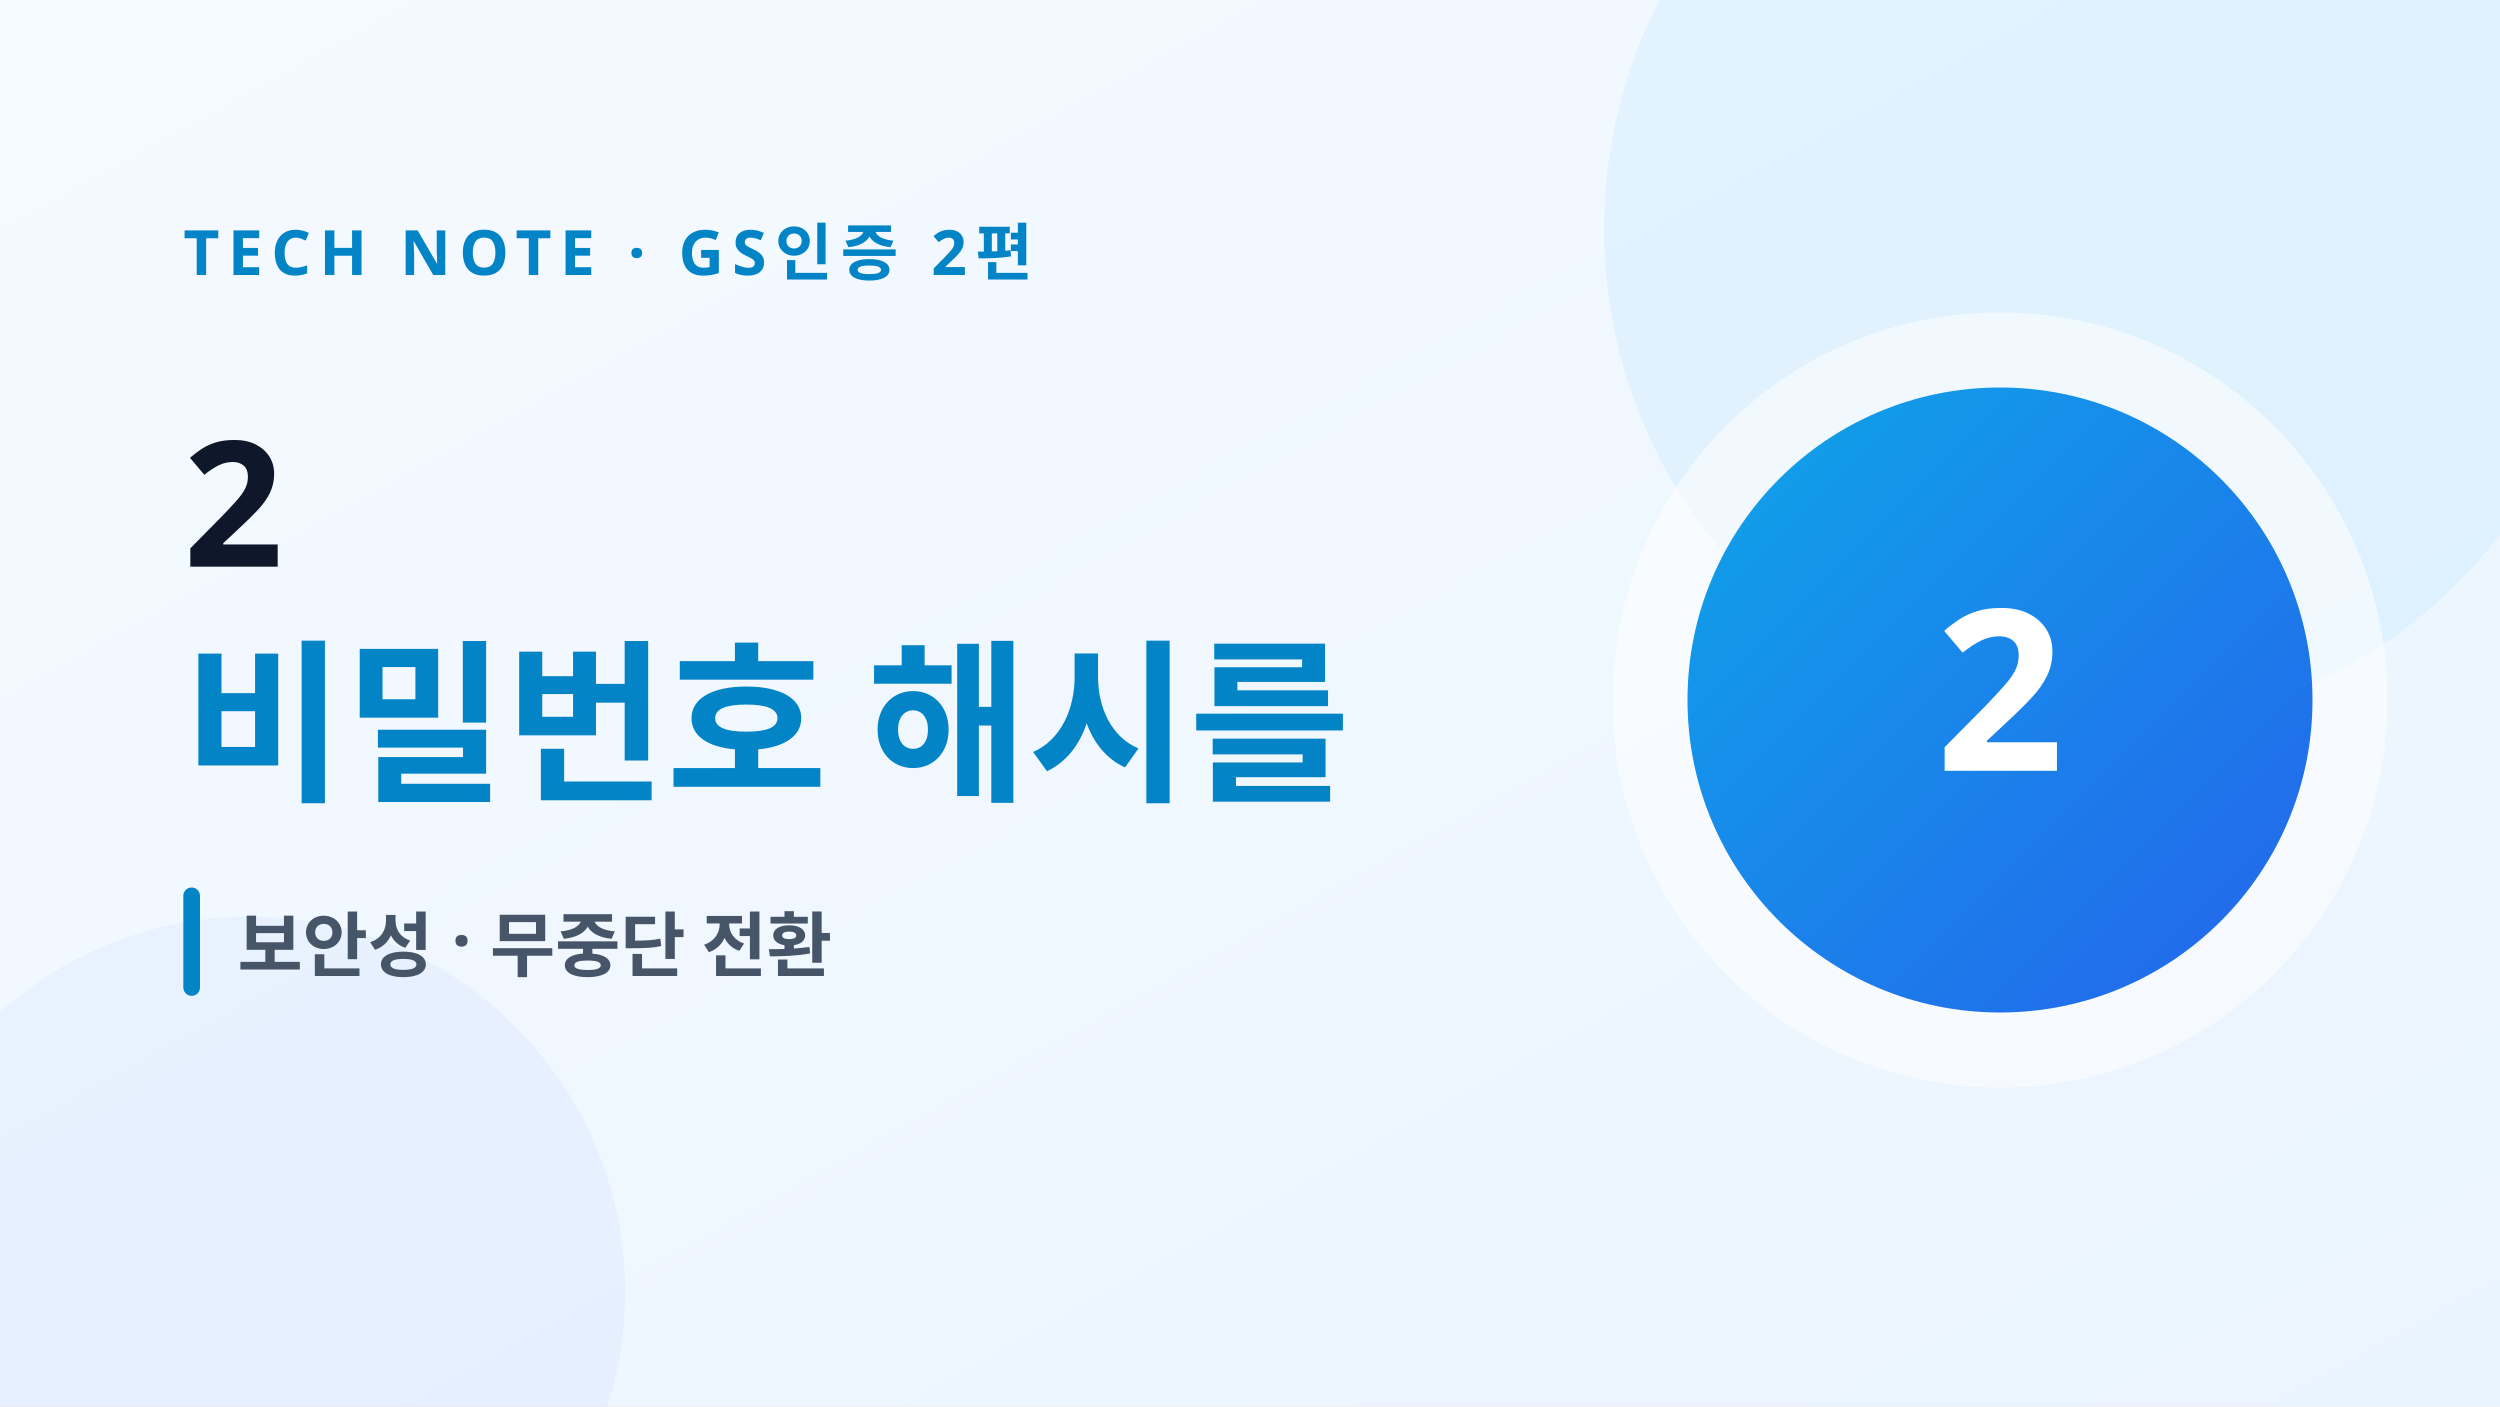
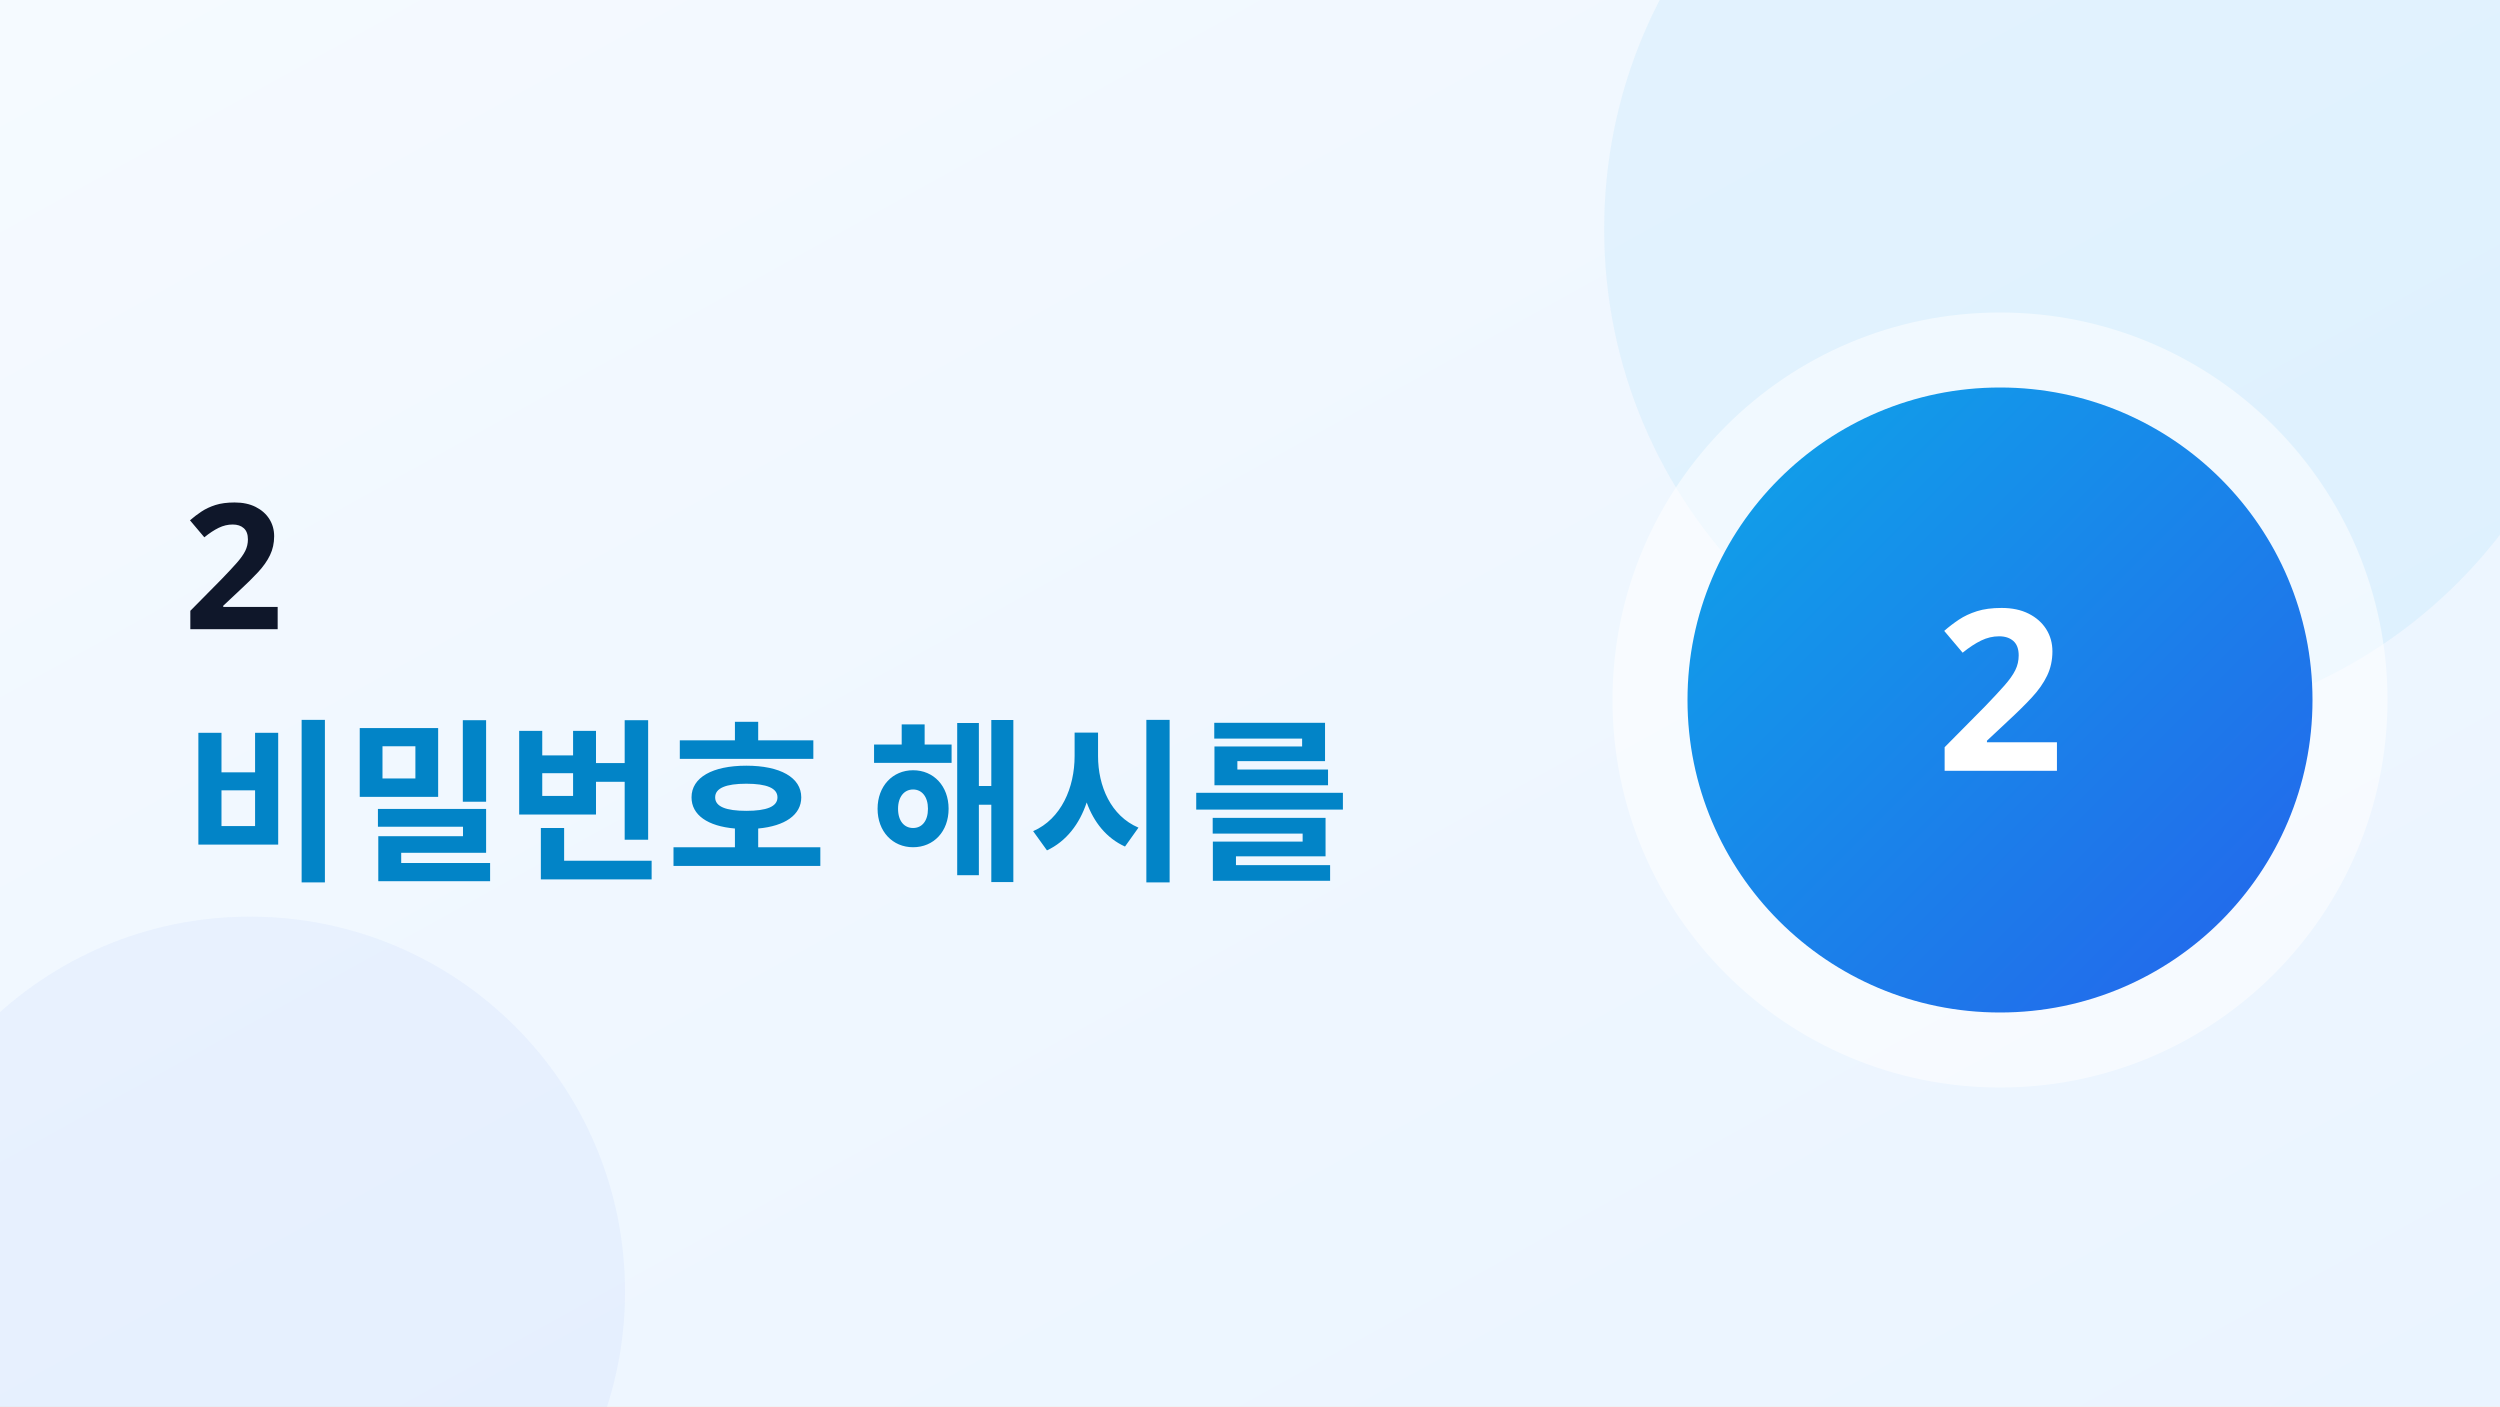
<svg xmlns="http://www.w3.org/2000/svg" viewBox="0 0 1200 675" role="img" aria-label="TECH NOTE · GS인증 2편 — 2 비밀번호 해시를">
  <defs>
    <linearGradient id="bg" x1="0" y1="0" x2="1" y2="1">
      <stop offset="0" stop-color="#f5faff" />
      <stop offset="1" stop-color="#eaf4ff" />
    </linearGradient>
    <linearGradient id="badge" x1="0" y1="0" x2="1" y2="1">
      <stop offset="0" stop-color="#0ea5e9" />
      <stop offset="1" stop-color="#2563eb" />
    </linearGradient>
  </defs>
  <rect width="1200" height="675" fill="url(#bg)" />
  <circle cx="1010" cy="110" r="240" fill="#0ea5e9" opacity="0.07" />
  <circle cx="120" cy="620" r="180" fill="#2563eb" opacity="0.05" />
-   <text x="88" y="132" font-family="Pretendard,'Pretendard Variable','Malgun Gothic','Apple SD Gothic Neo','Noto Sans KR',sans-serif" font-size="30" font-weight="700" letter-spacing="4" fill="#0284c7">TECH NOTE · GS인증 2편</text>
-   <text x="88" y="272" font-family="Pretendard,'Pretendard Variable','Malgun Gothic','Apple SD Gothic Neo','Noto Sans KR',sans-serif" font-size="84" font-weight="800" fill="#0f172a">2</text>
-   <text x="88" y="378" font-family="Pretendard,'Pretendard Variable','Malgun Gothic','Apple SD Gothic Neo','Noto Sans KR',sans-serif" font-size="84" font-weight="800" fill="#0284c7">비밀번호 해시를</text>
-   <rect x="88" y="426" width="8" height="52" rx="4" fill="#0284c7" />
-   <text x="114" y="466" font-family="Pretendard,'Pretendard Variable','Malgun Gothic','Apple SD Gothic Neo','Noto Sans KR',sans-serif" font-size="34" font-weight="600" fill="#475569">보안성 · 무중단 전환</text>
+   <text x="88" y="302" font-family="Pretendard,'Pretendard Variable','Malgun Gothic','Apple SD Gothic Neo','Noto Sans KR',sans-serif" font-size="84" font-weight="800" fill="#0f172a">2</text>
+   <text x="88" y="416" font-family="Pretendard,'Pretendard Variable','Malgun Gothic','Apple SD Gothic Neo','Noto Sans KR',sans-serif" font-size="84" font-weight="800" fill="#0284c7">비밀번호 해시를</text>
  <circle cx="960" cy="336" r="186" fill="#ffffff" opacity="0.55" />
  <circle cx="960" cy="336" r="150" fill="url(#badge)" />
  <text x="960" y="370" text-anchor="middle" font-family="Pretendard,'Pretendard Variable','Malgun Gothic','Apple SD Gothic Neo','Noto Sans KR',sans-serif" font-size="108" font-weight="800" fill="#ffffff">2</text>
</svg>
